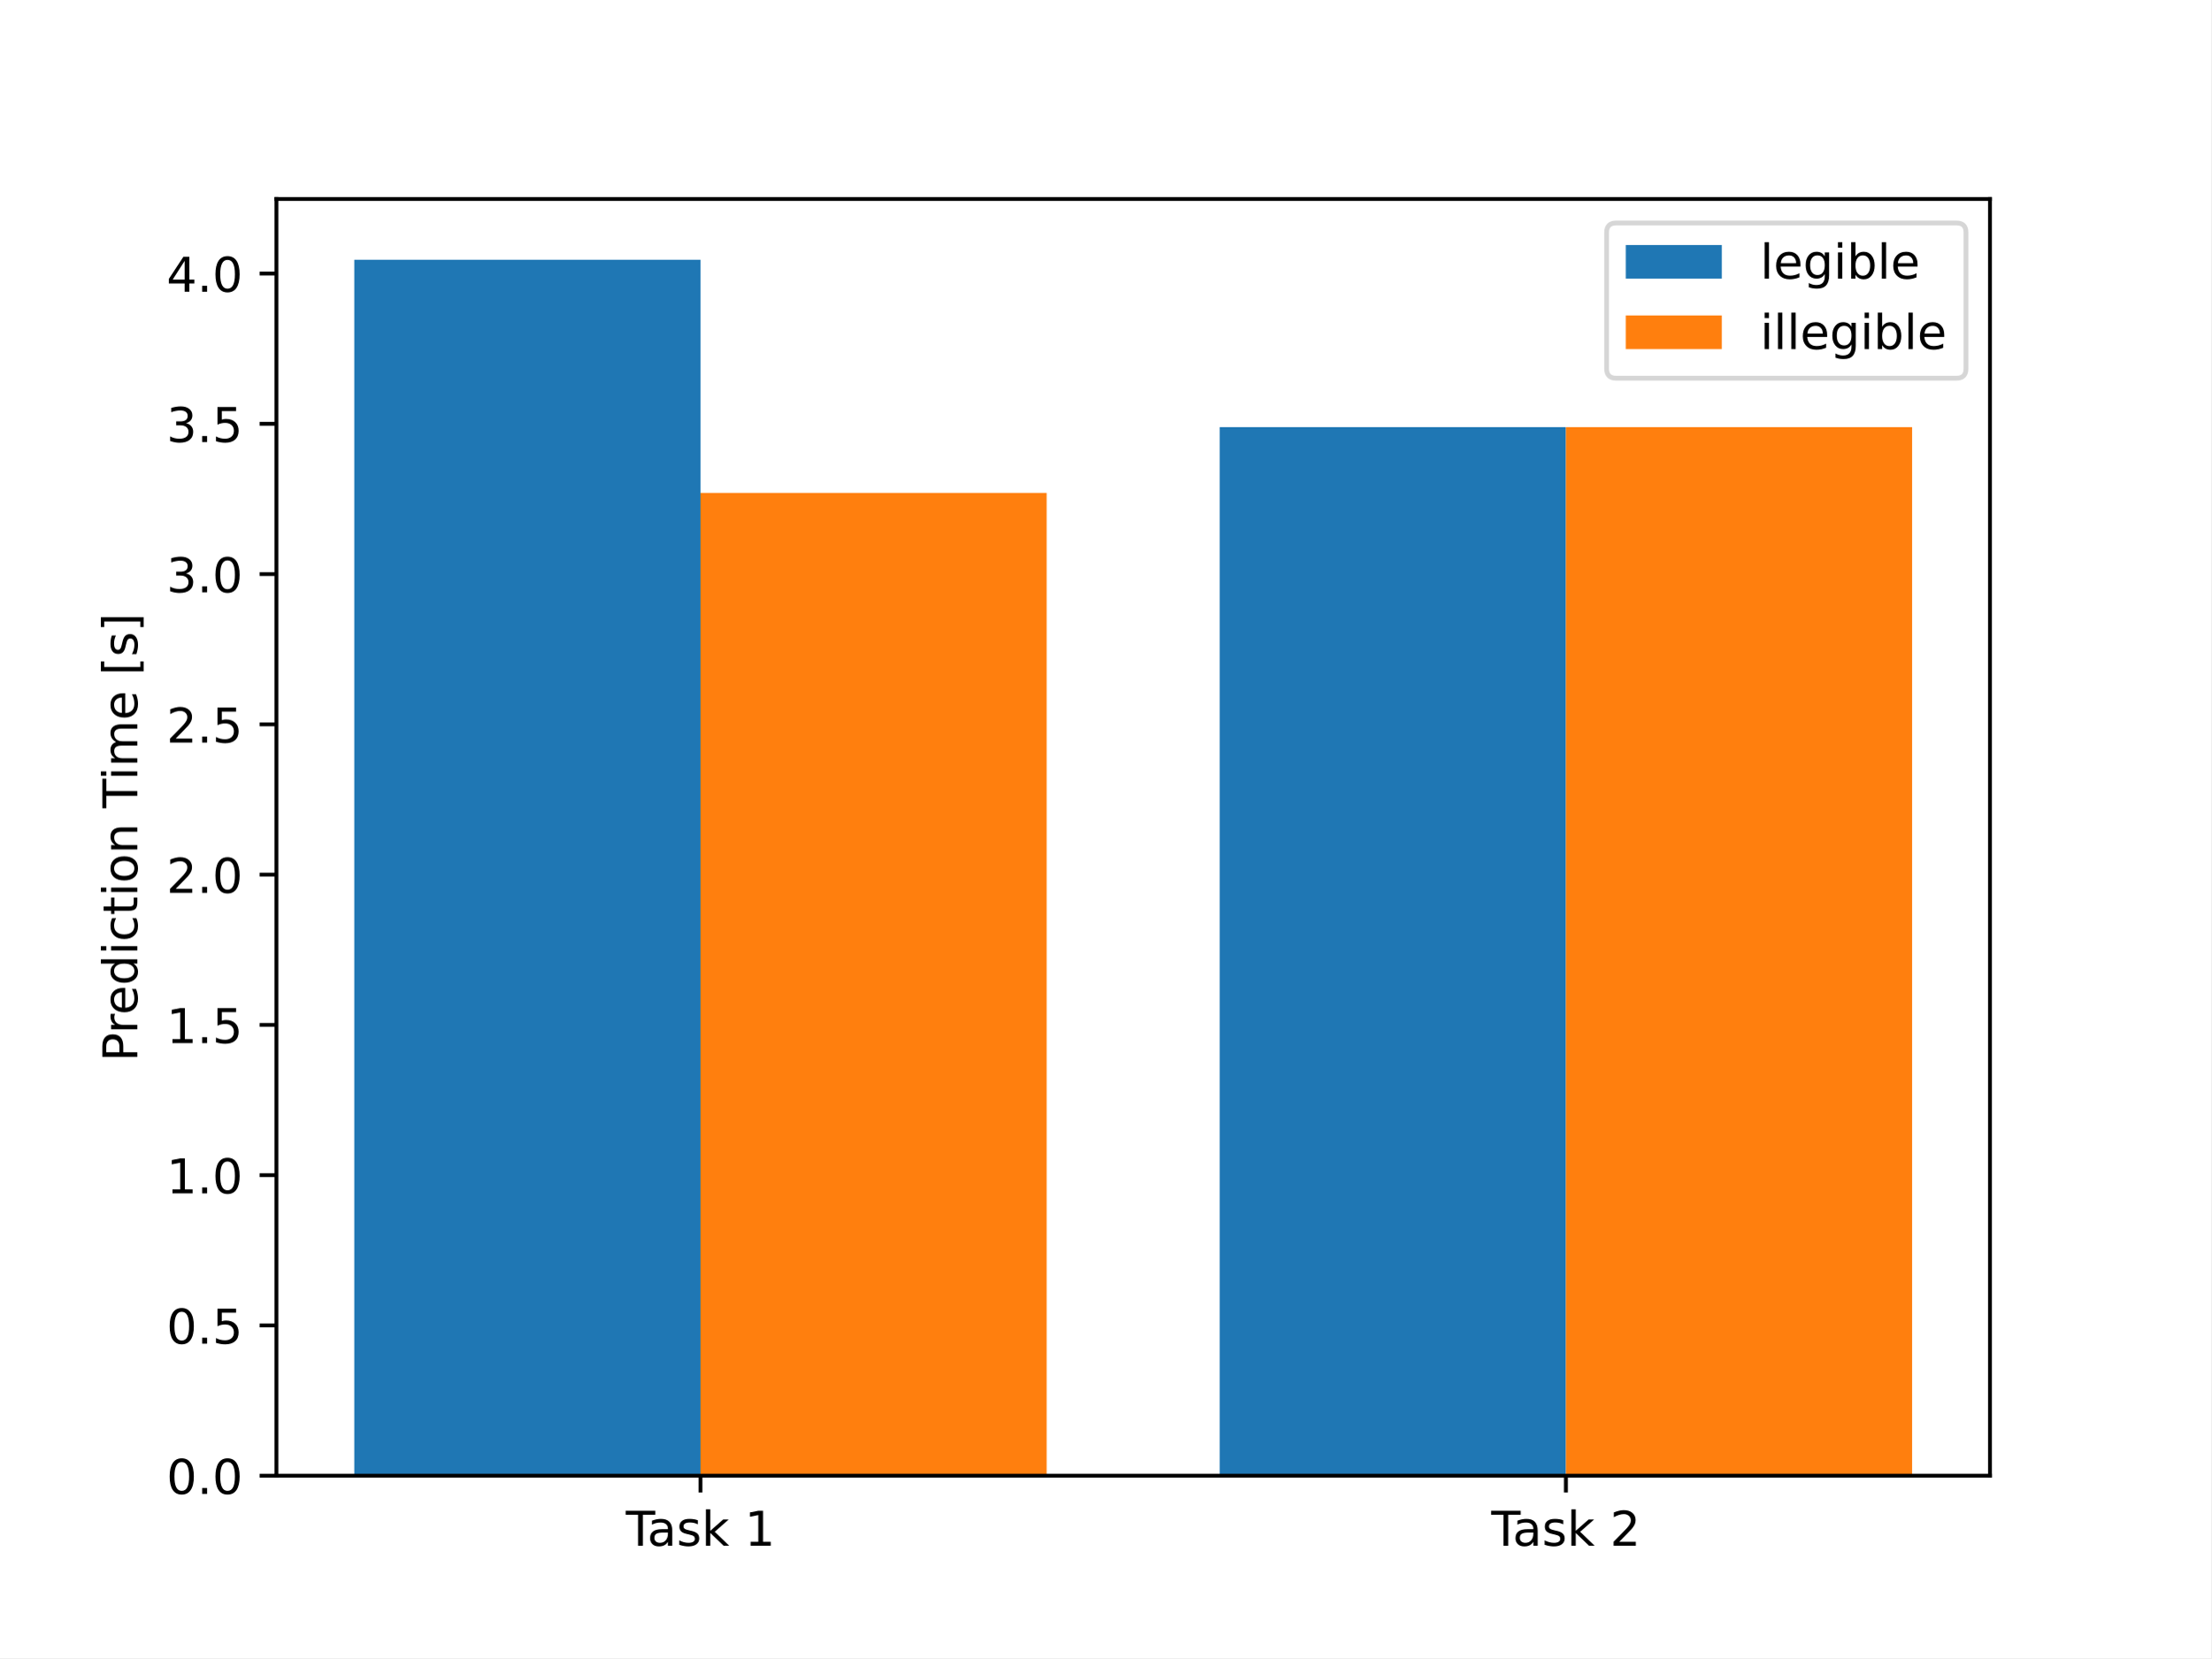
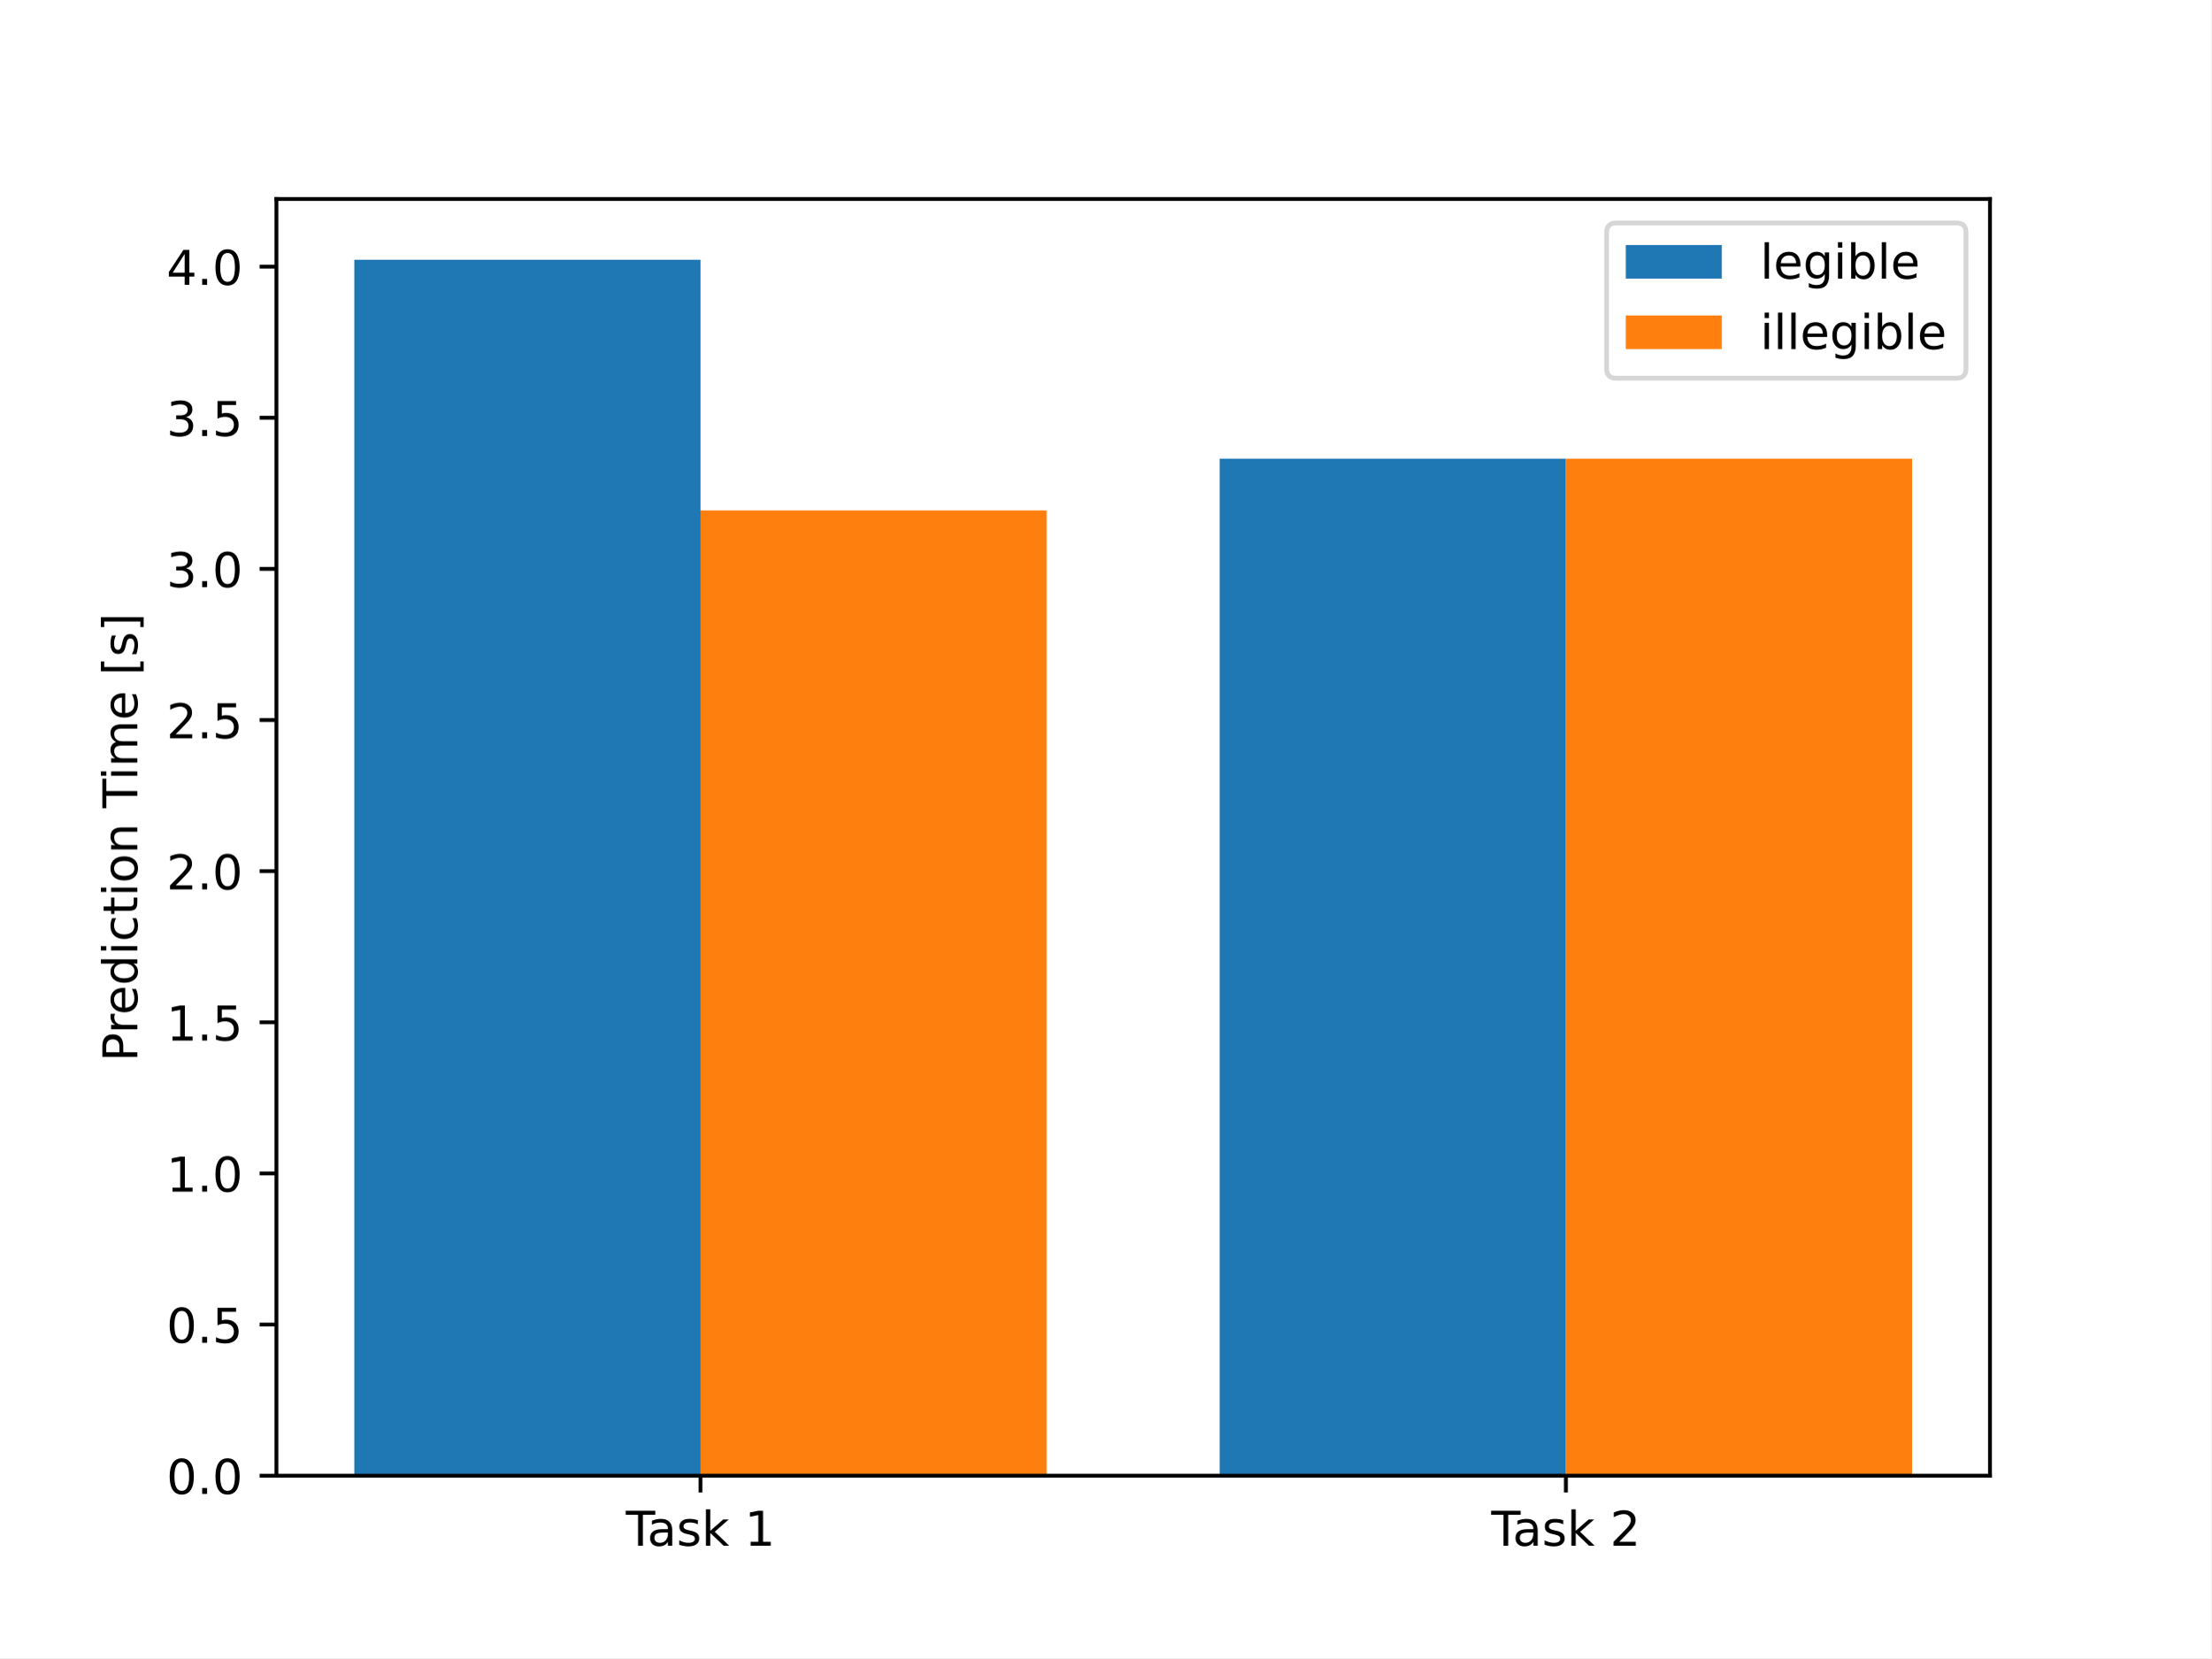
<svg xmlns="http://www.w3.org/2000/svg" xmlns:xlink="http://www.w3.org/1999/xlink" height="345.6pt" version="1.1" viewBox="0 0 460.8 345.6" width="460.8pt">
  <defs>
    <style type="text/css">*{stroke-linecap:butt;stroke-linejoin:round;}</style>
  </defs>
  <g id="figure_1">
    <g id="patch_1">
      <path d="M 0 345.6  L 460.8 345.6  L 460.8 0  L 0 0  z " style="fill:#ffffff;" />
    </g>
    <g id="axes_1">
      <g id="patch_2">
        <path d="M 57.6 307.584  L 414.72 307.584  L 414.72 41.472  L 57.6 41.472  z " style="fill:#ffffff;" />
      </g>
      <g id="patch_3">
-         <path clip-path="url(#p3508babfee)" d="M 73.833 307.584  L 145.978 307.584  L 145.978 54.144  L 73.833 54.144  z " style="fill:#1f77b4;" />
+         <path clip-path="url(#p61eaa53e21)" d="M 73.833 307.584  L 145.978 307.584  L 145.978 54.144  L 73.833 54.144  z " style="fill:#1f77b4;" />
      </g>
      <g id="patch_4">
-         <path clip-path="url(#p3508babfee)" d="M 254.196 307.584  L 326.342 307.584  L 326.342 89.029  L 254.196 89.029  z " style="fill:#1f77b4;" />
+         <path clip-path="url(#p61eaa53e21)" d="M 254.196 307.584  L 326.342 307.584  L 326.342 95.602  L 254.196 95.602  z " style="fill:#1f77b4;" />
      </g>
      <g id="patch_5">
-         <path clip-path="url(#p3508babfee)" d="M 145.978 307.584  L 218.124 307.584  L 218.124 102.744  L 145.978 102.744  z " style="fill:#ff7f0e;" />
+         <path clip-path="url(#p61eaa53e21)" d="M 145.978 307.584  L 218.124 307.584  L 218.124 106.39  L 145.978 106.39  z " style="fill:#ff7f0e;" />
      </g>
      <g id="patch_6">
-         <path clip-path="url(#p3508babfee)" d="M 326.342 307.584  L 398.487 307.584  L 398.487 89.029  L 326.342 89.029  z " style="fill:#ff7f0e;" />
+         <path clip-path="url(#p61eaa53e21)" d="M 326.342 307.584  L 398.487 307.584  L 398.487 95.602  L 326.342 95.602  z " style="fill:#ff7f0e;" />
      </g>
      <g id="matplotlib.axis_1">
        <g id="xtick_1">
          <g id="line2d_1">
            <defs>
-               <path d="M 0 0  L 0 3.5  " id="m294ff69ddd" style="stroke:#000000;stroke-width:0.8;" />
+               <path d="M 0 0  L 0 3.5  " id="m9c57747ea0" style="stroke:#000000;stroke-width:0.8;" />
            </defs>
            <g>
-               <use style="stroke:#000000;stroke-width:0.8;" x="145.978" xlink:href="#m294ff69ddd" y="307.584" />
+               <use style="stroke:#000000;stroke-width:0.8;" x="145.978" xlink:href="#m9c57747ea0" y="307.584" />
            </g>
          </g>
          <g id="text_1">
            <g transform="translate(130.4149 322.1824)scale(0.1 -0.1)">
              <defs>
                <path d="M -0.297 72.906  L 61.375 72.906  L 61.375 64.594  L 35.5 64.594  L 35.5 0  L 25.594 0  L 25.594 64.594  L -0.297 64.594  z " id="DejaVuSans-84" />
                <path d="M 34.281 27.484  Q 23.391 27.484 19.188 25  Q 14.984 22.516 14.984 16.5  Q 14.984 11.719 18.141 8.906  Q 21.297 6.109 26.703 6.109  Q 34.188 6.109 38.703 11.406  Q 43.219 16.703 43.219 25.484  L 43.219 27.484  z M 52.203 31.203  L 52.203 0  L 43.219 0  L 43.219 8.297  Q 40.141 3.328 35.547 0.953  Q 30.953 -1.422 24.312 -1.422  Q 15.922 -1.422 10.953 3.297  Q 6 8.016 6 15.922  Q 6 25.141 12.172 29.828  Q 18.359 34.516 30.609 34.516  L 43.219 34.516  L 43.219 35.406  Q 43.219 41.609 39.141 45  Q 35.062 48.391 27.688 48.391  Q 23 48.391 18.547 47.266  Q 14.109 46.141 10.016 43.891  L 10.016 52.203  Q 14.938 54.109 19.578 55.047  Q 24.219 56 28.609 56  Q 40.484 56 46.344 49.844  Q 52.203 43.703 52.203 31.203  z " id="DejaVuSans-97" />
                <path d="M 44.281 53.078  L 44.281 44.578  Q 40.484 46.531 36.375 47.5  Q 32.281 48.484 27.875 48.484  Q 21.188 48.484 17.844 46.438  Q 14.5 44.391 14.5 40.281  Q 14.5 37.156 16.891 35.375  Q 19.281 33.594 26.516 31.984  L 29.594 31.297  Q 39.156 29.25 43.188 25.516  Q 47.219 21.781 47.219 15.094  Q 47.219 7.469 41.188 3.016  Q 35.156 -1.422 24.609 -1.422  Q 20.219 -1.422 15.453 -0.562  Q 10.688 0.297 5.422 2  L 5.422 11.281  Q 10.406 8.688 15.234 7.391  Q 20.062 6.109 24.812 6.109  Q 31.156 6.109 34.562 8.281  Q 37.984 10.453 37.984 14.406  Q 37.984 18.062 35.516 20.016  Q 33.062 21.969 24.703 23.781  L 21.578 24.516  Q 13.234 26.266 9.516 29.906  Q 5.812 33.547 5.812 39.891  Q 5.812 47.609 11.281 51.797  Q 16.75 56 26.812 56  Q 31.781 56 36.172 55.266  Q 40.578 54.547 44.281 53.078  z " id="DejaVuSans-115" />
                <path d="M 9.078 75.984  L 18.109 75.984  L 18.109 31.109  L 44.922 54.688  L 56.391 54.688  L 27.391 29.109  L 57.625 0  L 45.906 0  L 18.109 26.703  L 18.109 0  L 9.078 0  z " id="DejaVuSans-107" />
                <path id="DejaVuSans-32" />
                <path d="M 12.406 8.297  L 28.516 8.297  L 28.516 63.922  L 10.984 60.406  L 10.984 69.391  L 28.422 72.906  L 38.281 72.906  L 38.281 8.297  L 54.391 8.297  L 54.391 0  L 12.406 0  z " id="DejaVuSans-49" />
              </defs>
              <use xlink:href="#DejaVuSans-84" />
              <use x="44.584" xlink:href="#DejaVuSans-97" />
              <use x="105.863" xlink:href="#DejaVuSans-115" />
              <use x="157.963" xlink:href="#DejaVuSans-107" />
              <use x="215.873" xlink:href="#DejaVuSans-32" />
              <use x="247.66" xlink:href="#DejaVuSans-49" />
            </g>
          </g>
        </g>
        <g id="xtick_2">
          <g id="line2d_2">
            <g>
-               <use style="stroke:#000000;stroke-width:0.8;" x="326.342" xlink:href="#m294ff69ddd" y="307.584" />
+               <use style="stroke:#000000;stroke-width:0.8;" x="326.342" xlink:href="#m9c57747ea0" y="307.584" />
            </g>
          </g>
          <g id="text_2">
            <g transform="translate(310.7785 322.1824)scale(0.1 -0.1)">
              <defs>
                <path d="M 19.188 8.297  L 53.609 8.297  L 53.609 0  L 7.328 0  L 7.328 8.297  Q 12.938 14.109 22.625 23.891  Q 32.328 33.688 34.812 36.531  Q 39.547 41.844 41.422 45.531  Q 43.312 49.219 43.312 52.781  Q 43.312 58.594 39.234 62.25  Q 35.156 65.922 28.609 65.922  Q 23.969 65.922 18.812 64.312  Q 13.672 62.703 7.812 59.422  L 7.812 69.391  Q 13.766 71.781 18.938 73  Q 24.125 74.219 28.422 74.219  Q 39.75 74.219 46.484 68.547  Q 53.219 62.891 53.219 53.422  Q 53.219 48.922 51.531 44.891  Q 49.859 40.875 45.406 35.406  Q 44.188 33.984 37.641 27.219  Q 31.109 20.453 19.188 8.297  z " id="DejaVuSans-50" />
              </defs>
              <use xlink:href="#DejaVuSans-84" />
              <use x="44.584" xlink:href="#DejaVuSans-97" />
              <use x="105.863" xlink:href="#DejaVuSans-115" />
              <use x="157.963" xlink:href="#DejaVuSans-107" />
              <use x="215.873" xlink:href="#DejaVuSans-32" />
              <use x="247.66" xlink:href="#DejaVuSans-50" />
            </g>
          </g>
        </g>
      </g>
      <g id="matplotlib.axis_2">
        <g id="ytick_1">
          <g id="line2d_3">
            <defs>
-               <path d="M 0 0  L -3.5 0  " id="m3724c0215a" style="stroke:#000000;stroke-width:0.8;" />
+               <path d="M 0 0  L -3.5 0  " id="m166ed0f2a7" style="stroke:#000000;stroke-width:0.8;" />
            </defs>
            <g>
-               <use style="stroke:#000000;stroke-width:0.8;" x="57.6" xlink:href="#m3724c0215a" y="307.584" />
+               <use style="stroke:#000000;stroke-width:0.8;" x="57.6" xlink:href="#m166ed0f2a7" y="307.584" />
            </g>
          </g>
          <g id="text_3">
            <g transform="translate(34.69687 311.3832)scale(0.1 -0.1)">
              <defs>
                <path d="M 31.781 66.406  Q 24.172 66.406 20.328 58.906  Q 16.5 51.422 16.5 36.375  Q 16.5 21.391 20.328 13.891  Q 24.172 6.391 31.781 6.391  Q 39.453 6.391 43.281 13.891  Q 47.125 21.391 47.125 36.375  Q 47.125 51.422 43.281 58.906  Q 39.453 66.406 31.781 66.406  z M 31.781 74.219  Q 44.047 74.219 50.516 64.516  Q 56.984 54.828 56.984 36.375  Q 56.984 17.969 50.516 8.266  Q 44.047 -1.422 31.781 -1.422  Q 19.531 -1.422 13.062 8.266  Q 6.594 17.969 6.594 36.375  Q 6.594 54.828 13.062 64.516  Q 19.531 74.219 31.781 74.219  z " id="DejaVuSans-48" />
                <path d="M 10.688 12.406  L 21 12.406  L 21 0  L 10.688 0  z " id="DejaVuSans-46" />
              </defs>
              <use xlink:href="#DejaVuSans-48" />
              <use x="63.623" xlink:href="#DejaVuSans-46" />
              <use x="95.41" xlink:href="#DejaVuSans-48" />
            </g>
          </g>
        </g>
        <g id="ytick_2">
          <g id="line2d_4">
            <g>
-               <use style="stroke:#000000;stroke-width:0.8;" x="57.6" xlink:href="#m3724c0215a" y="276.262" />
+               <use style="stroke:#000000;stroke-width:0.8;" x="57.6" xlink:href="#m166ed0f2a7" y="276.082" />
            </g>
          </g>
          <g id="text_4">
-             <g transform="translate(34.69687 280.0609)scale(0.1 -0.1)">
+             <g transform="translate(34.69687 279.8813)scale(0.1 -0.1)">
              <defs>
                <path d="M 10.797 72.906  L 49.516 72.906  L 49.516 64.594  L 19.828 64.594  L 19.828 46.734  Q 21.969 47.469 24.109 47.828  Q 26.266 48.188 28.422 48.188  Q 40.625 48.188 47.75 41.5  Q 54.891 34.812 54.891 23.391  Q 54.891 11.625 47.562 5.094  Q 40.234 -1.422 26.906 -1.422  Q 22.312 -1.422 17.547 -0.641  Q 12.797 0.141 7.719 1.703  L 7.719 11.625  Q 12.109 9.234 16.797 8.062  Q 21.484 6.891 26.703 6.891  Q 35.156 6.891 40.078 11.328  Q 45.016 15.766 45.016 23.391  Q 45.016 31 40.078 35.438  Q 35.156 39.891 26.703 39.891  Q 22.75 39.891 18.812 39.016  Q 14.891 38.141 10.797 36.281  z " id="DejaVuSans-53" />
              </defs>
              <use xlink:href="#DejaVuSans-48" />
              <use x="63.623" xlink:href="#DejaVuSans-46" />
              <use x="95.41" xlink:href="#DejaVuSans-53" />
            </g>
          </g>
        </g>
        <g id="ytick_3">
          <g id="line2d_5">
            <g>
-               <use style="stroke:#000000;stroke-width:0.8;" x="57.6" xlink:href="#m3724c0215a" y="244.939" />
+               <use style="stroke:#000000;stroke-width:0.8;" x="57.6" xlink:href="#m166ed0f2a7" y="244.58" />
            </g>
          </g>
          <g id="text_5">
-             <g transform="translate(34.69687 248.7385)scale(0.1 -0.1)">
+             <g transform="translate(34.69687 248.3794)scale(0.1 -0.1)">
              <use xlink:href="#DejaVuSans-49" />
              <use x="63.623" xlink:href="#DejaVuSans-46" />
              <use x="95.41" xlink:href="#DejaVuSans-48" />
            </g>
          </g>
        </g>
        <g id="ytick_4">
          <g id="line2d_6">
            <g>
-               <use style="stroke:#000000;stroke-width:0.8;" x="57.6" xlink:href="#m3724c0215a" y="213.617" />
+               <use style="stroke:#000000;stroke-width:0.8;" x="57.6" xlink:href="#m166ed0f2a7" y="213.078" />
            </g>
          </g>
          <g id="text_6">
-             <g transform="translate(34.69687 217.4161)scale(0.1 -0.1)">
+             <g transform="translate(34.69687 216.8774)scale(0.1 -0.1)">
              <use xlink:href="#DejaVuSans-49" />
              <use x="63.623" xlink:href="#DejaVuSans-46" />
              <use x="95.41" xlink:href="#DejaVuSans-53" />
            </g>
          </g>
        </g>
        <g id="ytick_5">
          <g id="line2d_7">
            <g>
-               <use style="stroke:#000000;stroke-width:0.8;" x="57.6" xlink:href="#m3724c0215a" y="182.295" />
+               <use style="stroke:#000000;stroke-width:0.8;" x="57.6" xlink:href="#m166ed0f2a7" y="181.576" />
            </g>
          </g>
          <g id="text_7">
-             <g transform="translate(34.69687 186.0938)scale(0.1 -0.1)">
+             <g transform="translate(34.69687 185.3755)scale(0.1 -0.1)">
              <use xlink:href="#DejaVuSans-50" />
              <use x="63.623" xlink:href="#DejaVuSans-46" />
              <use x="95.41" xlink:href="#DejaVuSans-48" />
            </g>
          </g>
        </g>
        <g id="ytick_6">
          <g id="line2d_8">
            <g>
-               <use style="stroke:#000000;stroke-width:0.8;" x="57.6" xlink:href="#m3724c0215a" y="150.972" />
+               <use style="stroke:#000000;stroke-width:0.8;" x="57.6" xlink:href="#m166ed0f2a7" y="150.074" />
            </g>
          </g>
          <g id="text_8">
-             <g transform="translate(34.69687 154.7714)scale(0.1 -0.1)">
+             <g transform="translate(34.69687 153.8736)scale(0.1 -0.1)">
              <use xlink:href="#DejaVuSans-50" />
              <use x="63.623" xlink:href="#DejaVuSans-46" />
              <use x="95.41" xlink:href="#DejaVuSans-53" />
            </g>
          </g>
        </g>
        <g id="ytick_7">
          <g id="line2d_9">
            <g>
-               <use style="stroke:#000000;stroke-width:0.8;" x="57.6" xlink:href="#m3724c0215a" y="119.65" />
+               <use style="stroke:#000000;stroke-width:0.8;" x="57.6" xlink:href="#m166ed0f2a7" y="118.572" />
            </g>
          </g>
          <g id="text_9">
-             <g transform="translate(34.69687 123.4491)scale(0.1 -0.1)">
+             <g transform="translate(34.69687 122.3716)scale(0.1 -0.1)">
              <defs>
                <path d="M 40.578 39.312  Q 47.656 37.797 51.625 33  Q 55.609 28.219 55.609 21.188  Q 55.609 10.406 48.188 4.484  Q 40.766 -1.422 27.094 -1.422  Q 22.516 -1.422 17.656 -0.516  Q 12.797 0.391 7.625 2.203  L 7.625 11.719  Q 11.719 9.328 16.594 8.109  Q 21.484 6.891 26.812 6.891  Q 36.078 6.891 40.938 10.547  Q 45.797 14.203 45.797 21.188  Q 45.797 27.641 41.281 31.266  Q 36.766 34.906 28.719 34.906  L 20.219 34.906  L 20.219 43.016  L 29.109 43.016  Q 36.375 43.016 40.234 45.922  Q 44.094 48.828 44.094 54.297  Q 44.094 59.906 40.109 62.906  Q 36.141 65.922 28.719 65.922  Q 24.656 65.922 20.016 65.031  Q 15.375 64.156 9.812 62.312  L 9.812 71.094  Q 15.438 72.656 20.344 73.438  Q 25.25 74.219 29.594 74.219  Q 40.828 74.219 47.359 69.109  Q 53.906 64.016 53.906 55.328  Q 53.906 49.266 50.438 45.094  Q 46.969 40.922 40.578 39.312  z " id="DejaVuSans-51" />
              </defs>
              <use xlink:href="#DejaVuSans-51" />
              <use x="63.623" xlink:href="#DejaVuSans-46" />
              <use x="95.41" xlink:href="#DejaVuSans-48" />
            </g>
          </g>
        </g>
        <g id="ytick_8">
          <g id="line2d_10">
            <g>
-               <use style="stroke:#000000;stroke-width:0.8;" x="57.6" xlink:href="#m3724c0215a" y="88.328" />
+               <use style="stroke:#000000;stroke-width:0.8;" x="57.6" xlink:href="#m166ed0f2a7" y="87.07" />
            </g>
          </g>
          <g id="text_10">
-             <g transform="translate(34.69687 92.12672)scale(0.1 -0.1)">
+             <g transform="translate(34.69687 90.86971)scale(0.1 -0.1)">
              <use xlink:href="#DejaVuSans-51" />
              <use x="63.623" xlink:href="#DejaVuSans-46" />
              <use x="95.41" xlink:href="#DejaVuSans-53" />
            </g>
          </g>
        </g>
        <g id="ytick_9">
          <g id="line2d_11">
            <g>
-               <use style="stroke:#000000;stroke-width:0.8;" x="57.6" xlink:href="#m3724c0215a" y="57.005" />
+               <use style="stroke:#000000;stroke-width:0.8;" x="57.6" xlink:href="#m166ed0f2a7" y="55.569" />
            </g>
          </g>
          <g id="text_11">
-             <g transform="translate(34.69687 60.80436)scale(0.1 -0.1)">
+             <g transform="translate(34.69687 59.36778)scale(0.1 -0.1)">
              <defs>
                <path d="M 37.797 64.312  L 12.891 25.391  L 37.797 25.391  z M 35.203 72.906  L 47.609 72.906  L 47.609 25.391  L 58.016 25.391  L 58.016 17.188  L 47.609 17.188  L 47.609 0  L 37.797 0  L 37.797 17.188  L 4.891 17.188  L 4.891 26.703  z " id="DejaVuSans-52" />
              </defs>
              <use xlink:href="#DejaVuSans-52" />
              <use x="63.623" xlink:href="#DejaVuSans-46" />
              <use x="95.41" xlink:href="#DejaVuSans-48" />
            </g>
          </g>
        </g>
        <g id="text_12">
          <g transform="translate(28.61719 221.2827)rotate(-90)scale(0.1 -0.1)">
            <defs>
              <path d="M 19.672 64.797  L 19.672 37.406  L 32.078 37.406  Q 38.969 37.406 42.719 40.969  Q 46.484 44.531 46.484 51.125  Q 46.484 57.672 42.719 61.234  Q 38.969 64.797 32.078 64.797  z M 9.812 72.906  L 32.078 72.906  Q 44.344 72.906 50.609 67.359  Q 56.891 61.812 56.891 51.125  Q 56.891 40.328 50.609 34.812  Q 44.344 29.297 32.078 29.297  L 19.672 29.297  L 19.672 0  L 9.812 0  z " id="DejaVuSans-80" />
              <path d="M 41.109 46.297  Q 39.594 47.172 37.812 47.578  Q 36.031 48 33.891 48  Q 26.266 48 22.188 43.047  Q 18.109 38.094 18.109 28.812  L 18.109 0  L 9.078 0  L 9.078 54.688  L 18.109 54.688  L 18.109 46.188  Q 20.953 51.172 25.484 53.578  Q 30.031 56 36.531 56  Q 37.453 56 38.578 55.875  Q 39.703 55.766 41.062 55.516  z " id="DejaVuSans-114" />
              <path d="M 56.203 29.594  L 56.203 25.203  L 14.891 25.203  Q 15.484 15.922 20.484 11.062  Q 25.484 6.203 34.422 6.203  Q 39.594 6.203 44.453 7.469  Q 49.312 8.734 54.109 11.281  L 54.109 2.781  Q 49.266 0.734 44.188 -0.344  Q 39.109 -1.422 33.891 -1.422  Q 20.797 -1.422 13.156 6.188  Q 5.516 13.812 5.516 26.812  Q 5.516 40.234 12.766 48.109  Q 20.016 56 32.328 56  Q 43.359 56 49.781 48.891  Q 56.203 41.797 56.203 29.594  z M 47.219 32.234  Q 47.125 39.594 43.094 43.984  Q 39.062 48.391 32.422 48.391  Q 24.906 48.391 20.391 44.141  Q 15.875 39.891 15.188 32.172  z " id="DejaVuSans-101" />
              <path d="M 45.406 46.391  L 45.406 75.984  L 54.391 75.984  L 54.391 0  L 45.406 0  L 45.406 8.203  Q 42.578 3.328 38.25 0.953  Q 33.938 -1.422 27.875 -1.422  Q 17.969 -1.422 11.734 6.484  Q 5.516 14.406 5.516 27.297  Q 5.516 40.188 11.734 48.094  Q 17.969 56 27.875 56  Q 33.938 56 38.25 53.625  Q 42.578 51.266 45.406 46.391  z M 14.797 27.297  Q 14.797 17.391 18.875 11.75  Q 22.953 6.109 30.078 6.109  Q 37.203 6.109 41.297 11.75  Q 45.406 17.391 45.406 27.297  Q 45.406 37.203 41.297 42.844  Q 37.203 48.484 30.078 48.484  Q 22.953 48.484 18.875 42.844  Q 14.797 37.203 14.797 27.297  z " id="DejaVuSans-100" />
              <path d="M 9.422 54.688  L 18.406 54.688  L 18.406 0  L 9.422 0  z M 9.422 75.984  L 18.406 75.984  L 18.406 64.594  L 9.422 64.594  z " id="DejaVuSans-105" />
              <path d="M 48.781 52.594  L 48.781 44.188  Q 44.969 46.297 41.141 47.344  Q 37.312 48.391 33.406 48.391  Q 24.656 48.391 19.812 42.844  Q 14.984 37.312 14.984 27.297  Q 14.984 17.281 19.812 11.734  Q 24.656 6.203 33.406 6.203  Q 37.312 6.203 41.141 7.25  Q 44.969 8.297 48.781 10.406  L 48.781 2.094  Q 45.016 0.344 40.984 -0.531  Q 36.969 -1.422 32.422 -1.422  Q 20.062 -1.422 12.781 6.344  Q 5.516 14.109 5.516 27.297  Q 5.516 40.672 12.859 48.328  Q 20.219 56 33.016 56  Q 37.156 56 41.109 55.141  Q 45.062 54.297 48.781 52.594  z " id="DejaVuSans-99" />
              <path d="M 18.312 70.219  L 18.312 54.688  L 36.812 54.688  L 36.812 47.703  L 18.312 47.703  L 18.312 18.016  Q 18.312 11.328 20.141 9.422  Q 21.969 7.516 27.594 7.516  L 36.812 7.516  L 36.812 0  L 27.594 0  Q 17.188 0 13.234 3.875  Q 9.281 7.766 9.281 18.016  L 9.281 47.703  L 2.688 47.703  L 2.688 54.688  L 9.281 54.688  L 9.281 70.219  z " id="DejaVuSans-116" />
              <path d="M 30.609 48.391  Q 23.391 48.391 19.188 42.75  Q 14.984 37.109 14.984 27.297  Q 14.984 17.484 19.156 11.844  Q 23.344 6.203 30.609 6.203  Q 37.797 6.203 41.984 11.859  Q 46.188 17.531 46.188 27.297  Q 46.188 37.016 41.984 42.703  Q 37.797 48.391 30.609 48.391  z M 30.609 56  Q 42.328 56 49.016 48.375  Q 55.719 40.766 55.719 27.297  Q 55.719 13.875 49.016 6.219  Q 42.328 -1.422 30.609 -1.422  Q 18.844 -1.422 12.172 6.219  Q 5.516 13.875 5.516 27.297  Q 5.516 40.766 12.172 48.375  Q 18.844 56 30.609 56  z " id="DejaVuSans-111" />
              <path d="M 54.891 33.016  L 54.891 0  L 45.906 0  L 45.906 32.719  Q 45.906 40.484 42.875 44.328  Q 39.844 48.188 33.797 48.188  Q 26.516 48.188 22.312 43.547  Q 18.109 38.922 18.109 30.906  L 18.109 0  L 9.078 0  L 9.078 54.688  L 18.109 54.688  L 18.109 46.188  Q 21.344 51.125 25.703 53.562  Q 30.078 56 35.797 56  Q 45.219 56 50.047 50.172  Q 54.891 44.344 54.891 33.016  z " id="DejaVuSans-110" />
              <path d="M 52 44.188  Q 55.375 50.25 60.062 53.125  Q 64.75 56 71.094 56  Q 79.641 56 84.281 50.016  Q 88.922 44.047 88.922 33.016  L 88.922 0  L 79.891 0  L 79.891 32.719  Q 79.891 40.578 77.094 44.375  Q 74.312 48.188 68.609 48.188  Q 61.625 48.188 57.562 43.547  Q 53.516 38.922 53.516 30.906  L 53.516 0  L 44.484 0  L 44.484 32.719  Q 44.484 40.625 41.703 44.406  Q 38.922 48.188 33.109 48.188  Q 26.219 48.188 22.156 43.531  Q 18.109 38.875 18.109 30.906  L 18.109 0  L 9.078 0  L 9.078 54.688  L 18.109 54.688  L 18.109 46.188  Q 21.188 51.219 25.484 53.609  Q 29.781 56 35.688 56  Q 41.656 56 45.828 52.969  Q 50 49.953 52 44.188  z " id="DejaVuSans-109" />
              <path d="M 8.594 75.984  L 29.297 75.984  L 29.297 69  L 17.578 69  L 17.578 -6.203  L 29.297 -6.203  L 29.297 -13.188  L 8.594 -13.188  z " id="DejaVuSans-91" />
              <path d="M 30.422 75.984  L 30.422 -13.188  L 9.719 -13.188  L 9.719 -6.203  L 21.391 -6.203  L 21.391 69  L 9.719 69  L 9.719 75.984  z " id="DejaVuSans-93" />
            </defs>
            <use xlink:href="#DejaVuSans-80" />
            <use x="58.553" xlink:href="#DejaVuSans-114" />
            <use x="97.416" xlink:href="#DejaVuSans-101" />
            <use x="158.939" xlink:href="#DejaVuSans-100" />
            <use x="222.416" xlink:href="#DejaVuSans-105" />
            <use x="250.199" xlink:href="#DejaVuSans-99" />
            <use x="305.18" xlink:href="#DejaVuSans-116" />
            <use x="344.389" xlink:href="#DejaVuSans-105" />
            <use x="372.172" xlink:href="#DejaVuSans-111" />
            <use x="433.354" xlink:href="#DejaVuSans-110" />
            <use x="496.732" xlink:href="#DejaVuSans-32" />
            <use x="528.52" xlink:href="#DejaVuSans-84" />
            <use x="586.479" xlink:href="#DejaVuSans-105" />
            <use x="614.262" xlink:href="#DejaVuSans-109" />
            <use x="711.674" xlink:href="#DejaVuSans-101" />
            <use x="773.197" xlink:href="#DejaVuSans-32" />
            <use x="804.984" xlink:href="#DejaVuSans-91" />
            <use x="843.998" xlink:href="#DejaVuSans-115" />
            <use x="896.098" xlink:href="#DejaVuSans-93" />
          </g>
        </g>
      </g>
      <g id="patch_7">
        <path d="M 57.6 307.584  L 57.6 41.472  " style="fill:none;stroke:#000000;stroke-linecap:square;stroke-linejoin:miter;stroke-width:0.8;" />
      </g>
      <g id="patch_8">
        <path d="M 414.72 307.584  L 414.72 41.472  " style="fill:none;stroke:#000000;stroke-linecap:square;stroke-linejoin:miter;stroke-width:0.8;" />
      </g>
      <g id="patch_9">
        <path d="M 57.6 307.584  L 414.72 307.584  " style="fill:none;stroke:#000000;stroke-linecap:square;stroke-linejoin:miter;stroke-width:0.8;" />
      </g>
      <g id="patch_10">
        <path d="M 57.6 41.472  L 414.72 41.472  " style="fill:none;stroke:#000000;stroke-linecap:square;stroke-linejoin:miter;stroke-width:0.8;" />
      </g>
      <g id="legend_1">
        <g id="patch_11">
          <path d="M 336.826 78.828  L 407.72 78.828  Q 409.72 78.828 409.72 76.828  L 409.72 48.472  Q 409.72 46.472 407.72 46.472  L 336.826 46.472  Q 334.826 46.472 334.826 48.472  L 334.826 76.828  Q 334.826 78.828 336.826 78.828  z " style="fill:#ffffff;opacity:0.8;stroke:#cccccc;stroke-linejoin:miter;" />
        </g>
        <g id="patch_12">
          <path d="M 338.826 58.07  L 358.826 58.07  L 358.826 51.07  L 338.826 51.07  z " style="fill:#1f77b4;" />
        </g>
        <g id="text_13">
          <g transform="translate(366.8263 58.07044)scale(0.1 -0.1)">
            <defs>
              <path d="M 9.422 75.984  L 18.406 75.984  L 18.406 0  L 9.422 0  z " id="DejaVuSans-108" />
              <path d="M 45.406 27.984  Q 45.406 37.75 41.375 43.109  Q 37.359 48.484 30.078 48.484  Q 22.859 48.484 18.828 43.109  Q 14.797 37.75 14.797 27.984  Q 14.797 18.266 18.828 12.891  Q 22.859 7.516 30.078 7.516  Q 37.359 7.516 41.375 12.891  Q 45.406 18.266 45.406 27.984  z M 54.391 6.781  Q 54.391 -7.172 48.188 -13.984  Q 42 -20.797 29.203 -20.797  Q 24.469 -20.797 20.266 -20.094  Q 16.062 -19.391 12.109 -17.922  L 12.109 -9.188  Q 16.062 -11.328 19.922 -12.344  Q 23.781 -13.375 27.781 -13.375  Q 36.625 -13.375 41.016 -8.766  Q 45.406 -4.156 45.406 5.172  L 45.406 9.625  Q 42.625 4.781 38.281 2.391  Q 33.938 0 27.875 0  Q 17.828 0 11.672 7.656  Q 5.516 15.328 5.516 27.984  Q 5.516 40.672 11.672 48.328  Q 17.828 56 27.875 56  Q 33.938 56 38.281 53.609  Q 42.625 51.219 45.406 46.391  L 45.406 54.688  L 54.391 54.688  z " id="DejaVuSans-103" />
              <path d="M 48.688 27.297  Q 48.688 37.203 44.609 42.844  Q 40.531 48.484 33.406 48.484  Q 26.266 48.484 22.188 42.844  Q 18.109 37.203 18.109 27.297  Q 18.109 17.391 22.188 11.75  Q 26.266 6.109 33.406 6.109  Q 40.531 6.109 44.609 11.75  Q 48.688 17.391 48.688 27.297  z M 18.109 46.391  Q 20.953 51.266 25.266 53.625  Q 29.594 56 35.594 56  Q 45.562 56 51.781 48.094  Q 58.016 40.188 58.016 27.297  Q 58.016 14.406 51.781 6.484  Q 45.562 -1.422 35.594 -1.422  Q 29.594 -1.422 25.266 0.953  Q 20.953 3.328 18.109 8.203  L 18.109 0  L 9.078 0  L 9.078 75.984  L 18.109 75.984  z " id="DejaVuSans-98" />
            </defs>
            <use xlink:href="#DejaVuSans-108" />
            <use x="27.783" xlink:href="#DejaVuSans-101" />
            <use x="89.307" xlink:href="#DejaVuSans-103" />
            <use x="152.783" xlink:href="#DejaVuSans-105" />
            <use x="180.566" xlink:href="#DejaVuSans-98" />
            <use x="244.043" xlink:href="#DejaVuSans-108" />
            <use x="271.826" xlink:href="#DejaVuSans-101" />
          </g>
        </g>
        <g id="patch_13">
          <path d="M 338.826 72.749  L 358.826 72.749  L 358.826 65.749  L 338.826 65.749  z " style="fill:#ff7f0e;" />
        </g>
        <g id="text_14">
          <g transform="translate(366.8263 72.74856)scale(0.1 -0.1)">
            <use xlink:href="#DejaVuSans-105" />
            <use x="27.783" xlink:href="#DejaVuSans-108" />
            <use x="55.566" xlink:href="#DejaVuSans-108" />
            <use x="83.35" xlink:href="#DejaVuSans-101" />
            <use x="144.873" xlink:href="#DejaVuSans-103" />
            <use x="208.35" xlink:href="#DejaVuSans-105" />
            <use x="236.133" xlink:href="#DejaVuSans-98" />
            <use x="299.609" xlink:href="#DejaVuSans-108" />
            <use x="327.393" xlink:href="#DejaVuSans-101" />
          </g>
        </g>
      </g>
    </g>
  </g>
  <defs>
-     <clipPath id="p3508babfee">
+     <clipPath id="p61eaa53e21">
      <rect height="266.112" width="357.12" x="57.6" y="41.472" />
    </clipPath>
  </defs>
</svg>
